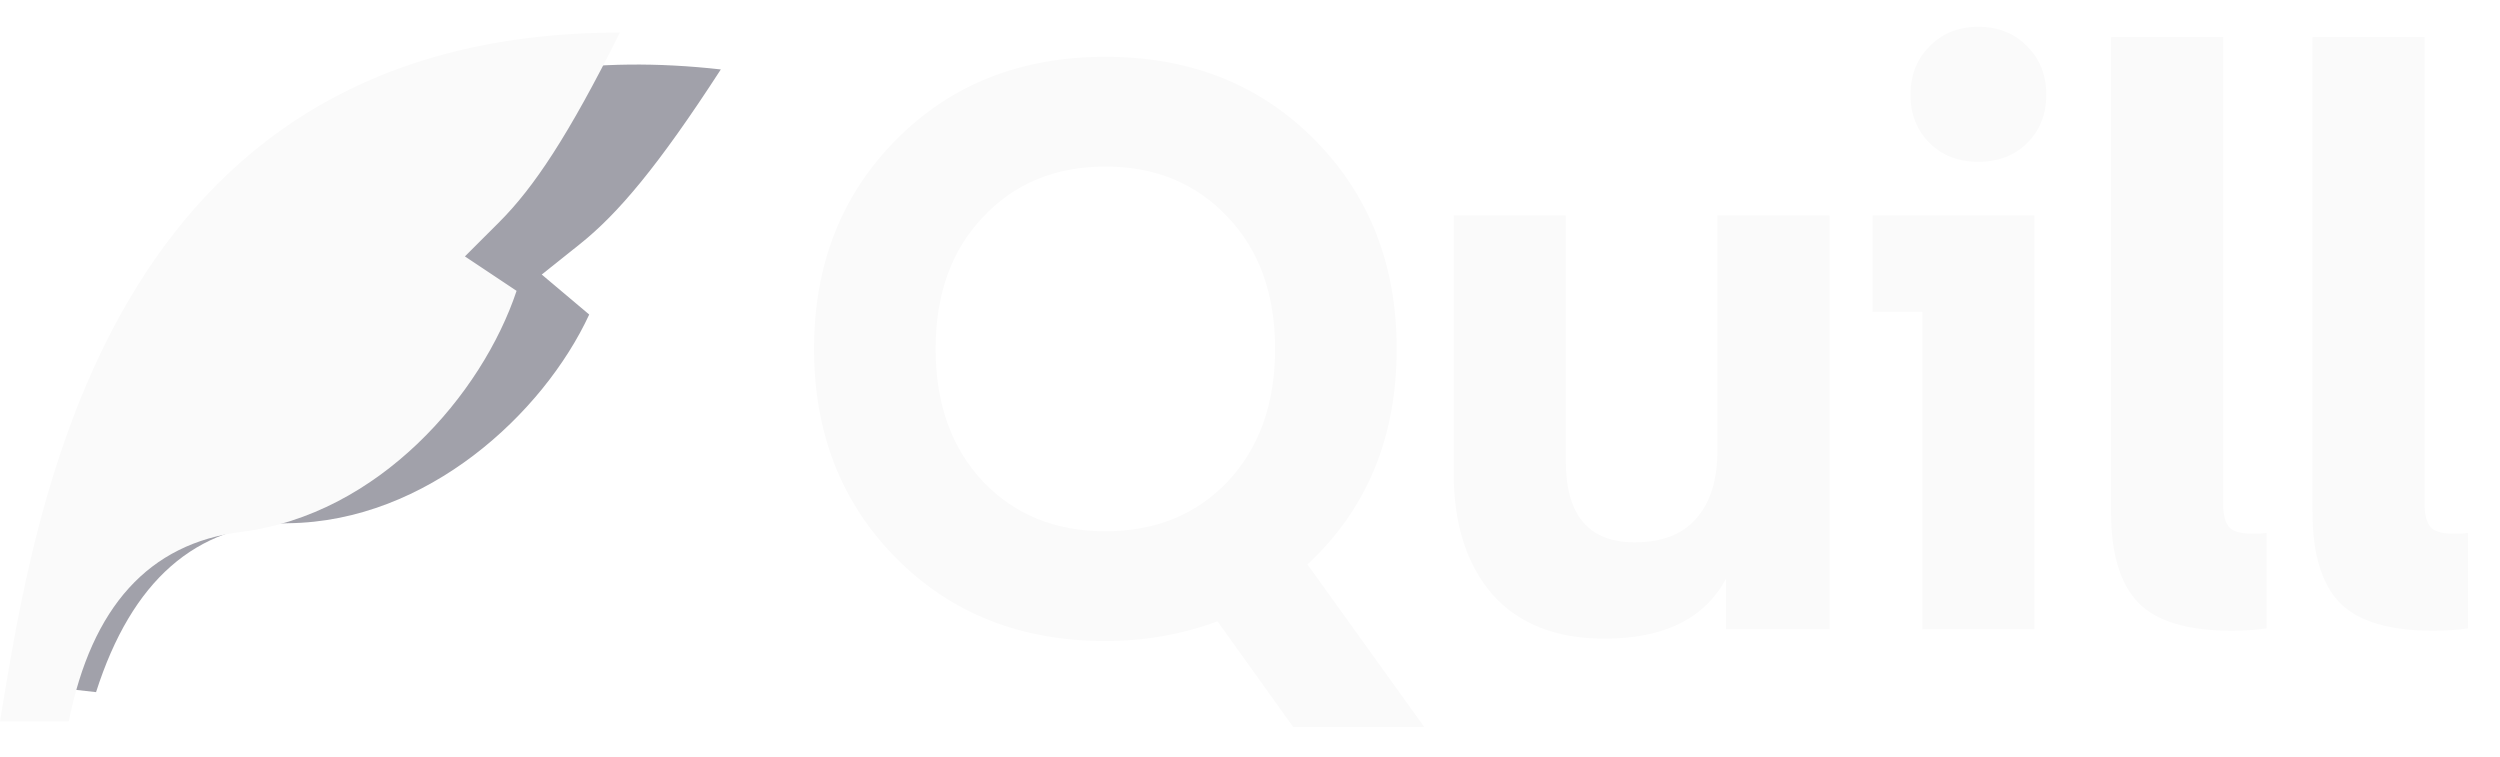
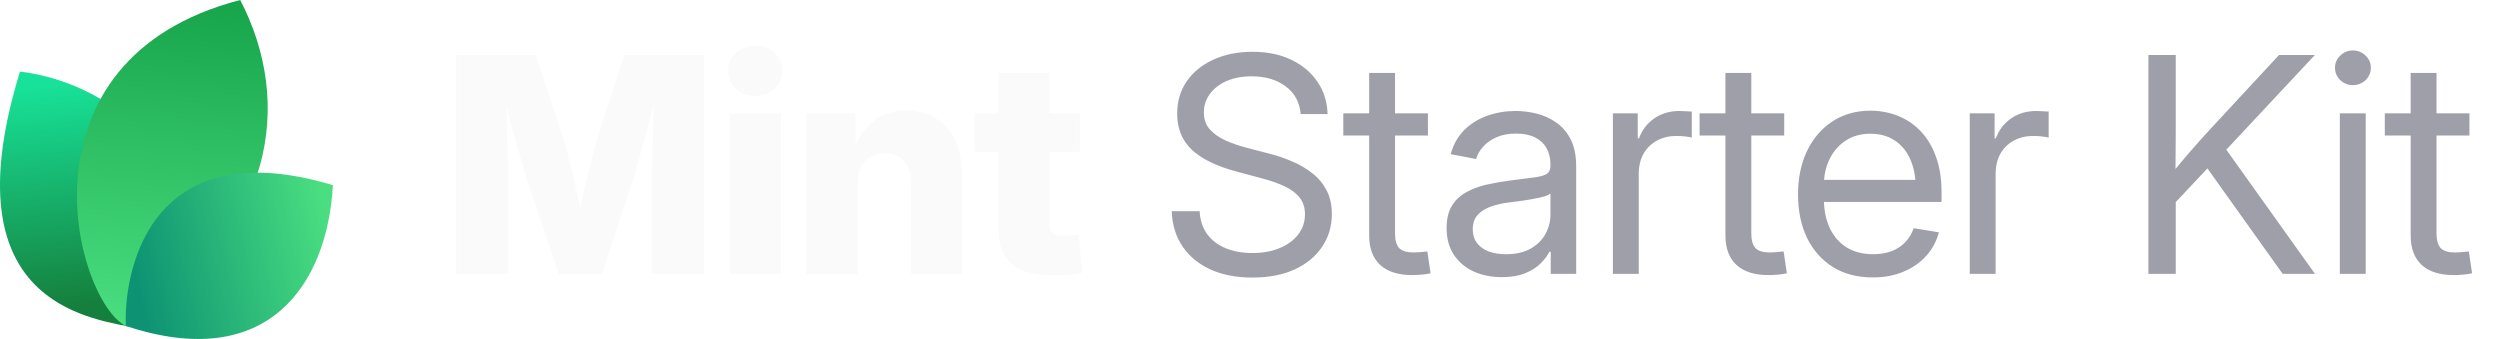
- <svg xmlns="http://www.w3.org/2000/svg" width="76" height="23" viewBox="0 0 76 23" fill="none">
-   <path d="M75.028 16.199V19.103C74.692 19.151 74.34 19.175 73.972 19.175C72.644 19.175 71.7 18.895 71.14 18.335C70.58 17.759 70.3 16.839 70.3 15.575V1.127H73.708V15.335C73.708 15.639 73.764 15.863 73.876 16.007C73.988 16.151 74.22 16.223 74.572 16.223C74.652 16.223 74.74 16.223 74.836 16.223C74.948 16.207 75.012 16.199 75.028 16.199Z" fill="#FAFAFA" />
-   <path d="M68.904 16.199V19.103C68.568 19.151 68.216 19.175 67.848 19.175C66.52 19.175 65.576 18.895 65.016 18.335C64.456 17.759 64.176 16.839 64.176 15.575V1.127H67.584V15.335C67.584 15.639 67.64 15.863 67.752 16.007C67.864 16.151 68.096 16.223 68.448 16.223C68.528 16.223 68.616 16.223 68.712 16.223C68.824 16.207 68.888 16.199 68.904 16.199Z" fill="#FAFAFA" />
-   <path d="M56.927 9.479V6.551H61.847V19.128H58.439V9.479H56.927ZM61.631 4.343C61.247 4.727 60.751 4.919 60.143 4.919C59.535 4.919 59.039 4.727 58.655 4.343C58.271 3.959 58.079 3.471 58.079 2.879C58.079 2.287 58.271 1.799 58.655 1.415C59.039 1.015 59.535 0.815 60.143 0.815C60.751 0.815 61.247 1.015 61.631 1.415C62.015 1.799 62.207 2.287 62.207 2.879C62.207 3.471 62.015 3.959 61.631 4.343Z" fill="#FAFAFA" />
-   <path d="M52.209 13.703V6.551H55.617V19.127H52.473V17.591C51.817 18.807 50.585 19.415 48.777 19.415C47.305 19.415 46.169 18.967 45.369 18.071C44.585 17.159 44.193 15.935 44.193 14.399V6.551H47.601V14.015C47.601 15.663 48.297 16.487 49.689 16.487C50.521 16.487 51.145 16.247 51.561 15.767C51.993 15.287 52.209 14.599 52.209 13.703Z" fill="#FAFAFA" />
-   <path d="M42.459 10.607C42.459 13.295 41.555 15.479 39.747 17.159L43.299 22.103H39.315L37.011 18.887C35.939 19.287 34.803 19.487 33.603 19.487C31.027 19.487 28.907 18.647 27.243 16.967C25.579 15.287 24.747 13.167 24.747 10.607C24.747 8.047 25.579 5.927 27.243 4.247C28.907 2.567 31.027 1.727 33.603 1.727C36.179 1.727 38.299 2.567 39.963 4.247C41.627 5.927 42.459 8.047 42.459 10.607ZM37.323 14.639C38.283 13.615 38.763 12.271 38.763 10.607C38.763 8.943 38.283 7.607 37.323 6.599C36.363 5.575 35.123 5.063 33.603 5.063C32.083 5.063 30.843 5.575 29.883 6.599C28.923 7.607 28.443 8.943 28.443 10.607C28.443 12.271 28.923 13.615 29.883 14.639C30.843 15.647 32.083 16.151 33.603 16.151C35.123 16.151 36.363 15.647 37.323 14.639Z" fill="#FAFAFA" />
-   <path d="M21.913 2.111C6.308 0.352 2.585 14.682 0.841 20.807C1.534 20.885 2.227 20.963 2.92 21.041C4.003 17.652 5.953 15.94 8.768 15.906C12.988 15.855 16.52 12.566 17.912 9.562L16.469 8.346C16.855 8.038 17.241 7.73 17.626 7.423C18.784 6.5 20.005 5.057 21.913 2.111Z" fill="#A1A1AA" />
-   <path d="M18.845 0.99C3.141 0.99 1.047 15.647 0 21.928C0.698 21.928 1.395 21.928 2.092 21.928C2.789 18.439 4.535 16.519 7.329 16.17C11.516 15.647 14.657 11.982 15.704 8.842L14.133 7.795C14.482 7.446 14.832 7.097 15.181 6.748C16.227 5.701 17.279 4.13 18.845 0.99Z" fill="#FAFAFA" />
+ <svg xmlns="http://www.w3.org/2000/svg" width="177" height="24" viewBox="0 0 177 24" fill="none">
+   <path d="M9.061 23.108C5.268 22.377 -3.391 20.627 1.417 5.064C9.634 6.099 16.973 14.064 9.061 23.108Z" fill="url(#paint0_linear_17557_2145)" />
+   <path d="M8.919 23.094C5.276 21.222 0.784 4.209 17.007 0C20.757 7.193 19.621 16.545 8.919 23.094Z" fill="url(#paint1_linear_17557_2145)" />
+   <path d="M8.914 23.079C8.735 19.882 10.159 9.085 23.57 13.111C23.181 20.123 18.984 26.418 8.914 23.079Z" fill="url(#paint2_linear_17557_2145)" />
+   <path d="M32.301 19.392V3.894H37.938L39.925 9.948C40.036 10.315 40.164 10.787 40.31 11.362C40.462 11.938 40.611 12.552 40.757 13.204C40.91 13.855 41.048 14.483 41.173 15.086C41.305 15.682 41.412 16.192 41.495 16.615H40.695C40.771 16.192 40.871 15.682 40.996 15.086C41.128 14.49 41.267 13.866 41.412 13.214C41.565 12.562 41.714 11.948 41.86 11.373C42.005 10.79 42.133 10.315 42.244 9.948L44.2 3.894H49.848V19.392H46.166V12.704C46.166 12.357 46.173 11.917 46.187 11.383C46.2 10.849 46.214 10.27 46.228 9.646C46.249 9.022 46.266 8.391 46.28 7.753C46.301 7.115 46.311 6.519 46.311 5.964H46.623C46.485 6.561 46.332 7.181 46.166 7.826C45.999 8.471 45.833 9.102 45.666 9.719C45.507 10.336 45.351 10.901 45.198 11.414C45.053 11.928 44.928 12.357 44.824 12.704L42.608 19.392H39.561L37.314 12.704C37.203 12.357 37.072 11.928 36.919 11.414C36.773 10.901 36.614 10.34 36.441 9.729C36.274 9.112 36.104 8.481 35.931 7.836C35.764 7.192 35.608 6.567 35.463 5.964H35.827C35.834 6.512 35.844 7.105 35.858 7.743C35.872 8.374 35.886 9.005 35.9 9.636C35.92 10.26 35.938 10.839 35.952 11.373C35.965 11.907 35.972 12.351 35.972 12.704V19.392H32.301ZM51.668 19.392V8.024H55.288V19.392H51.668ZM53.468 6.786C52.927 6.786 52.473 6.616 52.105 6.276C51.738 5.93 51.554 5.507 51.554 5.007C51.554 4.508 51.738 4.088 52.105 3.749C52.473 3.409 52.927 3.239 53.468 3.239C54.009 3.239 54.463 3.409 54.83 3.749C55.198 4.082 55.382 4.501 55.382 5.007C55.382 5.507 55.198 5.93 54.83 6.276C54.463 6.616 54.009 6.786 53.468 6.786ZM60.708 13.027V19.392H57.088V8.024H60.551L60.593 10.967H60.281C60.593 10.024 61.061 9.268 61.685 8.7C62.309 8.124 63.138 7.836 64.171 7.836C64.975 7.836 65.672 8.017 66.262 8.377C66.851 8.731 67.302 9.234 67.614 9.885C67.933 10.537 68.092 11.307 68.092 12.194V19.392H64.483V12.912C64.483 12.26 64.32 11.754 63.994 11.394C63.675 11.033 63.221 10.853 62.632 10.853C62.25 10.853 61.914 10.936 61.623 11.102C61.332 11.269 61.106 11.515 60.947 11.841C60.787 12.16 60.708 12.555 60.708 13.027ZM76.456 8.024V10.749H69.008V8.024H76.456ZM70.683 5.163H74.292V15.783C74.292 16.102 74.361 16.334 74.5 16.48C74.646 16.625 74.899 16.698 75.259 16.698C75.405 16.698 75.596 16.688 75.831 16.667C76.074 16.646 76.251 16.629 76.362 16.615L76.632 19.309C76.313 19.378 75.963 19.427 75.582 19.455C75.207 19.482 74.836 19.496 74.469 19.496C73.2 19.496 72.25 19.222 71.619 18.674C70.995 18.127 70.683 17.308 70.683 16.22V5.163Z" fill="#FAFAFA" />
+   <path d="M88.667 19.652C87.523 19.652 86.528 19.458 85.682 19.07C84.843 18.681 84.188 18.137 83.716 17.437C83.245 16.736 82.992 15.908 82.957 14.951H84.933C84.968 15.596 85.148 16.14 85.474 16.584C85.8 17.021 86.24 17.354 86.795 17.582C87.35 17.804 87.974 17.915 88.667 17.915C89.388 17.915 90.026 17.801 90.581 17.572C91.143 17.343 91.583 17.024 91.902 16.615C92.228 16.199 92.391 15.717 92.391 15.169C92.391 14.698 92.266 14.306 92.017 13.994C91.767 13.675 91.413 13.408 90.956 13.193C90.498 12.978 89.954 12.787 89.323 12.621L87.502 12.132C86.123 11.765 85.082 11.255 84.382 10.603C83.689 9.944 83.342 9.095 83.342 8.055C83.342 7.174 83.571 6.404 84.028 5.746C84.486 5.087 85.117 4.577 85.921 4.217C86.726 3.849 87.645 3.666 88.678 3.666C89.718 3.666 90.63 3.853 91.413 4.227C92.204 4.602 92.824 5.122 93.275 5.787C93.726 6.446 93.965 7.209 93.993 8.076H92.089C92.013 7.23 91.656 6.574 91.018 6.11C90.387 5.638 89.586 5.403 88.615 5.403C87.95 5.403 87.36 5.513 86.847 5.735C86.341 5.957 85.946 6.262 85.661 6.651C85.377 7.032 85.235 7.469 85.235 7.961C85.235 8.447 85.377 8.849 85.661 9.168C85.946 9.48 86.317 9.74 86.774 9.948C87.232 10.149 87.724 10.319 88.251 10.457L89.884 10.884C90.439 11.023 90.977 11.206 91.496 11.435C92.023 11.657 92.495 11.934 92.911 12.267C93.334 12.593 93.67 12.995 93.92 13.474C94.17 13.945 94.294 14.504 94.294 15.149C94.294 16.015 94.066 16.788 93.608 17.468C93.157 18.148 92.512 18.681 91.673 19.07C90.834 19.458 89.832 19.652 88.667 19.652ZM101.097 8.024V9.594H95.106V8.024H101.097ZM96.937 5.163H98.767V16.521C98.767 17 98.865 17.347 99.059 17.562C99.26 17.77 99.6 17.874 100.078 17.874C100.21 17.874 100.366 17.867 100.546 17.853C100.733 17.832 100.903 17.815 101.056 17.801L101.285 19.351C101.097 19.392 100.886 19.423 100.65 19.444C100.414 19.465 100.189 19.475 99.974 19.475C98.996 19.475 98.244 19.236 97.717 18.758C97.197 18.272 96.937 17.579 96.937 16.677V5.163ZM106.33 19.621C105.595 19.621 104.932 19.489 104.343 19.226C103.754 18.955 103.285 18.564 102.939 18.05C102.592 17.53 102.419 16.896 102.419 16.147C102.419 15.495 102.547 14.965 102.804 14.556C103.06 14.146 103.403 13.828 103.833 13.599C104.263 13.363 104.742 13.186 105.269 13.068C105.796 12.95 106.333 12.857 106.881 12.787C107.574 12.69 108.132 12.617 108.555 12.569C108.978 12.52 109.287 12.441 109.481 12.33C109.675 12.212 109.772 12.014 109.772 11.737V11.654C109.772 11.203 109.679 10.815 109.492 10.489C109.311 10.163 109.041 9.91 108.68 9.729C108.32 9.549 107.872 9.459 107.338 9.459C106.805 9.459 106.34 9.546 105.945 9.719C105.556 9.892 105.241 10.118 104.998 10.395C104.755 10.665 104.593 10.953 104.509 11.258L102.71 10.915C102.897 10.222 103.22 9.65 103.677 9.199C104.135 8.748 104.679 8.412 105.31 8.19C105.941 7.968 106.607 7.857 107.307 7.857C107.8 7.857 108.295 7.92 108.795 8.044C109.301 8.169 109.765 8.381 110.188 8.679C110.611 8.97 110.951 9.369 111.208 9.875C111.464 10.374 111.593 11.005 111.593 11.768V19.392H109.793V17.822H109.7C109.568 18.085 109.363 18.359 109.086 18.643C108.809 18.921 108.444 19.153 107.994 19.34C107.543 19.527 106.988 19.621 106.33 19.621ZM106.621 17.998C107.321 17.998 107.904 17.867 108.368 17.603C108.84 17.333 109.19 16.986 109.419 16.563C109.654 16.133 109.772 15.682 109.772 15.211V13.692C109.703 13.769 109.554 13.841 109.325 13.911C109.096 13.973 108.829 14.032 108.524 14.088C108.226 14.143 107.921 14.192 107.609 14.233C107.304 14.275 107.033 14.309 106.798 14.337C106.354 14.393 105.938 14.49 105.549 14.628C105.168 14.76 104.86 14.954 104.624 15.211C104.388 15.467 104.27 15.811 104.27 16.241C104.27 16.615 104.367 16.934 104.561 17.198C104.762 17.461 105.04 17.662 105.393 17.801C105.747 17.933 106.156 17.998 106.621 17.998ZM114.193 19.392V8.024H115.951V9.792H116.045C116.253 9.209 116.61 8.741 117.116 8.388C117.622 8.034 118.219 7.857 118.905 7.857C119.058 7.857 119.217 7.864 119.384 7.878C119.55 7.885 119.682 7.892 119.779 7.899V9.74C119.716 9.719 119.578 9.695 119.363 9.667C119.155 9.639 118.922 9.625 118.666 9.625C118.174 9.625 117.726 9.733 117.324 9.948C116.922 10.163 116.603 10.471 116.367 10.874C116.138 11.276 116.024 11.758 116.024 12.319V19.392H114.193ZM126.322 8.024V9.594H120.33V8.024H126.322ZM122.161 5.163H123.992V16.521C123.992 17 124.089 17.347 124.283 17.562C124.484 17.77 124.824 17.874 125.302 17.874C125.434 17.874 125.59 17.867 125.77 17.853C125.958 17.832 126.127 17.815 126.28 17.801L126.509 19.351C126.322 19.392 126.11 19.423 125.874 19.444C125.639 19.465 125.413 19.475 125.198 19.475C124.221 19.475 123.468 19.236 122.941 18.758C122.421 18.272 122.161 17.579 122.161 16.677V5.163ZM132.604 19.642C131.502 19.642 130.555 19.396 129.765 18.903C128.974 18.404 128.364 17.714 127.934 16.834C127.511 15.946 127.3 14.927 127.3 13.775C127.3 12.611 127.511 11.584 127.934 10.697C128.364 9.802 128.964 9.102 129.734 8.596C130.51 8.089 131.408 7.836 132.428 7.836C133.1 7.836 133.738 7.954 134.341 8.19C134.952 8.426 135.489 8.783 135.954 9.261C136.425 9.74 136.793 10.343 137.056 11.071C137.327 11.792 137.462 12.645 137.462 13.63V14.296H128.433V12.735H136.463L135.631 13.297C135.631 12.541 135.506 11.876 135.257 11.3C135.007 10.725 134.643 10.277 134.165 9.958C133.686 9.632 133.107 9.469 132.428 9.469C131.748 9.469 131.162 9.632 130.67 9.958C130.177 10.284 129.796 10.725 129.526 11.279C129.262 11.827 129.13 12.441 129.13 13.12V14.046C129.13 14.864 129.273 15.572 129.557 16.168C129.841 16.757 130.243 17.211 130.763 17.53C131.283 17.842 131.901 17.998 132.615 17.998C133.093 17.998 133.523 17.929 133.905 17.79C134.293 17.645 134.619 17.433 134.882 17.156C135.153 16.879 135.354 16.546 135.486 16.157L137.275 16.449C137.108 17.08 136.81 17.634 136.38 18.113C135.95 18.591 135.413 18.966 134.768 19.236C134.123 19.507 133.402 19.642 132.604 19.642ZM139.459 19.392V8.024H141.217V9.792H141.311C141.519 9.209 141.876 8.741 142.382 8.388C142.888 8.034 143.485 7.857 144.171 7.857C144.324 7.857 144.483 7.864 144.649 7.878C144.816 7.885 144.948 7.892 145.045 7.899V9.74C144.982 9.719 144.844 9.695 144.629 9.667C144.421 9.639 144.188 9.625 143.932 9.625C143.439 9.625 142.992 9.733 142.59 9.948C142.188 10.163 141.869 10.471 141.633 10.874C141.404 11.276 141.29 11.758 141.29 12.319V19.392H139.459ZM153.429 14.961V12.715C153.783 12.257 154.136 11.82 154.49 11.404C154.844 10.981 155.204 10.565 155.572 10.156C155.939 9.74 156.314 9.327 156.695 8.918L161.355 3.894H163.893L157.277 10.967H157.184L153.429 14.961ZM152.108 19.392V3.894H154.043V9.241L154.022 12.559L154.043 13.505V19.392H152.108ZM161.615 19.392L155.967 11.477L157.173 9.969L163.903 19.392H161.615ZM165.661 19.392V8.024H167.492V19.392H165.661ZM166.587 6.027C166.24 6.027 165.942 5.909 165.692 5.673C165.443 5.43 165.318 5.139 165.318 4.799C165.318 4.459 165.443 4.172 165.692 3.936C165.942 3.693 166.24 3.572 166.587 3.572C166.934 3.572 167.232 3.693 167.482 3.936C167.731 4.172 167.856 4.459 167.856 4.799C167.856 5.139 167.731 5.43 167.482 5.673C167.232 5.909 166.934 6.027 166.587 6.027ZM174.836 8.024V9.594H168.844V8.024H174.836ZM170.675 5.163H172.506V16.521C172.506 17 172.603 17.347 172.797 17.562C172.998 17.77 173.338 17.874 173.816 17.874C173.948 17.874 174.104 17.867 174.284 17.853C174.472 17.832 174.641 17.815 174.794 17.801L175.023 19.351C174.836 19.392 174.624 19.423 174.388 19.444C174.153 19.465 173.927 19.475 173.712 19.475C172.735 19.475 171.982 19.236 171.455 18.758C170.935 18.272 170.675 17.579 170.675 16.677V5.163Z" fill="#9F9FA9" />
+   <defs>
+     <linearGradient id="paint0_linear_17557_2145" x1="3.776" y1="5.916" x2="5.232" y2="21.559" gradientUnits="userSpaceOnUse">
+       <stop stop-color="#18E299" />
+       <stop offset="1" stop-color="#15803D" />
+     </linearGradient>
+     <linearGradient id="paint1_linear_17557_2145" x1="12.171" y1="-0.718" x2="10.19" y2="22.983" gradientUnits="userSpaceOnUse">
+       <stop stop-color="#16A34A" />
+       <stop offset="1" stop-color="#4ADE80" />
+     </linearGradient>
+     <linearGradient id="paint2_linear_17557_2145" x1="23.133" y1="15.353" x2="9.338" y2="18.52" gradientUnits="userSpaceOnUse">
+       <stop stop-color="#4ADE80" />
+       <stop offset="1" stop-color="#0D9373" />
+     </linearGradient>
+   </defs>
</svg>
